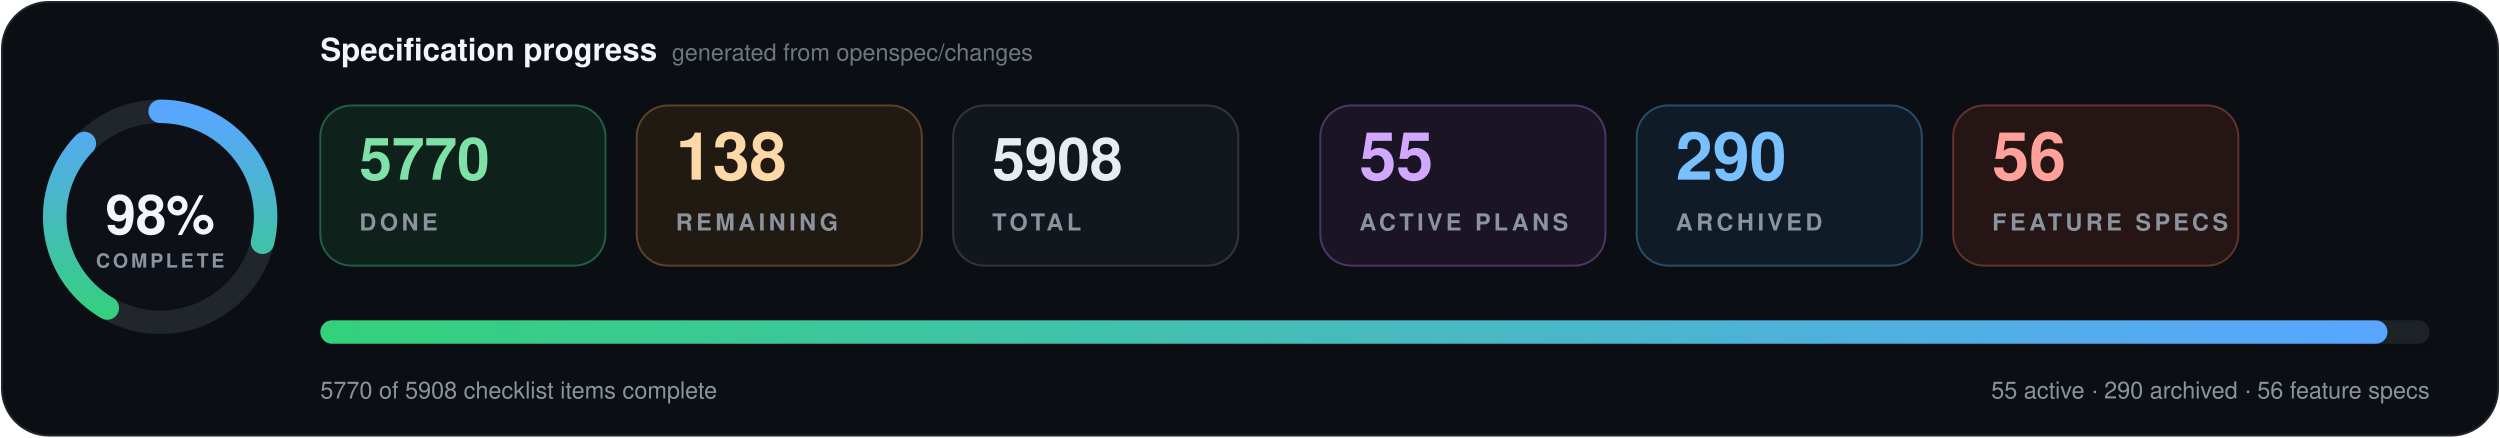
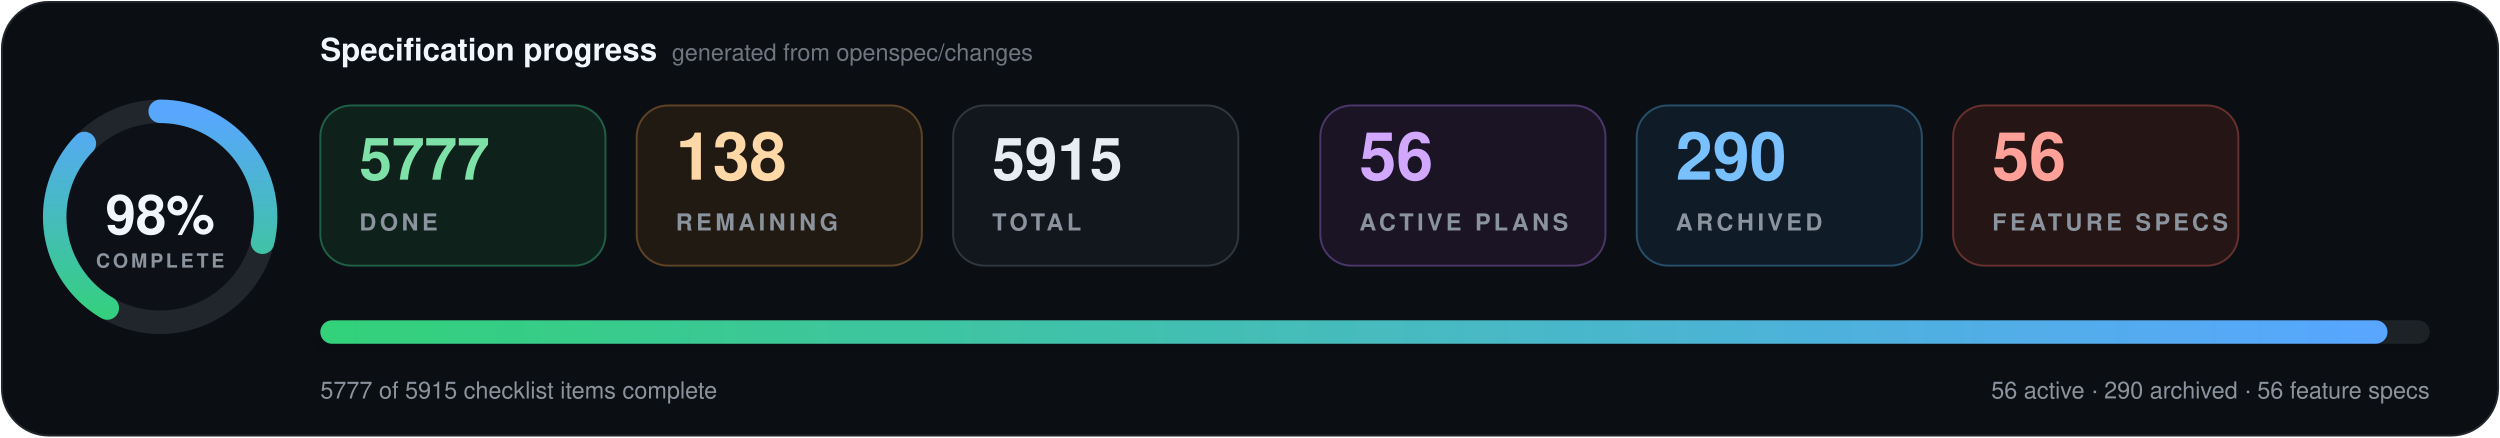
- <svg xmlns="http://www.w3.org/2000/svg" data-cache-version="1794668940" width="1280" height="224" viewBox="0 0 1280 224" role="img" aria-labelledby="title description" font-family="system-ui, -apple-system, BlinkMacSystemFont, 'Segoe UI', Helvetica, Arial, sans-serif" font-variant-numeric="tabular-nums">
+ <svg xmlns="http://www.w3.org/2000/svg" data-cache-version="1794672747" width="1280" height="224" viewBox="0 0 1280 224" role="img" aria-labelledby="title description" font-family="system-ui, -apple-system, BlinkMacSystemFont, 'Segoe UI', Helvetica, Arial, sans-serif" font-variant-numeric="tabular-nums">
  <defs>
    <linearGradient id="progress" x1="0" x2="1">
      <stop offset="0" stop-color="#33d17a" />
      <stop offset="1" stop-color="#58a6ff" />
    </linearGradient>
    <filter id="shadow" x="-10%" y="-20%" width="120%" height="150%">
      <feDropShadow dx="0" dy="7" stdDeviation="9" flood-color="#000" flood-opacity=".28" />
    </filter>
  </defs>
  <rect x="1" y="1" width="1278" height="222" rx="24" fill="#0b0f14" stroke="#21262d" />
  <g transform="translate(82 111)">
    <circle r="54" fill="#0d1117" stroke="#21262d" stroke-width="12" />
    <circle r="54" fill="none" stroke="url(#progress)" stroke-width="12" stroke-linecap="round" pathLength="100" stroke-dasharray="98 100" transform="rotate(-90)" />
    <text y="-1" text-anchor="middle" dominant-baseline="middle" fill="#f0f6fc" font-size="28" font-weight="800">98%</text>
    <text y="26" text-anchor="middle" fill="#8b949e" font-size="10" font-weight="700" letter-spacing="1.5">COMPLETE</text>
  </g>
  <text x="164" y="31" fill="#f0f6fc" font-size="16" font-weight="750">Specification progress</text>
  <text x="344" y="31" fill="#6e7681" font-size="12">generated from openspec/changes</text>
  <g transform="translate(164 54)">
    <rect width="146" height="82" rx="16" fill="#0f211b" stroke="#1f5f46" />
-     <text x="20" y="38" fill="#7ee2a8" font-size="30" font-weight="750">5770</text>
+     <text x="20" y="38" fill="#7ee2a8" font-size="30" font-weight="750">5777</text>
    <text x="20" y="64" fill="#8b949e" font-size="12" font-weight="700" letter-spacing="1.8">DONE</text>
  </g>
  <g transform="translate(326 54)">
    <rect width="146" height="82" rx="16" fill="#211a13" stroke="#5d4225" />
    <text x="20" y="38" fill="#ffd8a8" font-size="34" font-weight="750">138</text>
    <text x="20" y="64" fill="#8b949e" font-size="12" font-weight="700" letter-spacing="1.8">REMAINING</text>
  </g>
  <g transform="translate(488 54)">
    <rect width="146" height="82" rx="16" fill="#12171d" stroke="#30363d" />
-     <text x="20" y="38" fill="#e6edf3" font-size="30" font-weight="750">5908</text>
+     <text x="20" y="38" fill="#e6edf3" font-size="30" font-weight="750">5915</text>
    <text x="20" y="64" fill="#8b949e" font-size="12" font-weight="700" letter-spacing="1.8">TOTAL</text>
  </g>
  <g transform="translate(676 54)">
    <rect width="146" height="82" rx="16" fill="#1a1424" stroke="#4c3569" />
-     <text x="20" y="38" fill="#d2a8ff" font-size="34" font-weight="750">55</text>
+     <text x="20" y="38" fill="#d2a8ff" font-size="34" font-weight="750">56</text>
    <text x="20" y="64" fill="#8b949e" font-size="12" font-weight="700" letter-spacing="1.8">ACTIVE PLANS</text>
  </g>
  <g transform="translate(838 54)">
    <rect width="146" height="82" rx="16" fill="#0f1c27" stroke="#274d69" />
    <text x="20" y="38" fill="#79c0ff" font-size="34" font-weight="750">290</text>
    <text x="20" y="64" fill="#8b949e" font-size="12" font-weight="700" letter-spacing="1.8">ARCHIVED</text>
  </g>
  <g transform="translate(1000 54)">
    <rect width="146" height="82" rx="16" fill="#251514" stroke="#65302d" />
    <text x="20" y="38" fill="#ffa198" font-size="34" font-weight="750">56</text>
    <text x="20" y="64" fill="#8b949e" font-size="12" font-weight="700" letter-spacing="1.8">FEATURE SPECS</text>
  </g>
  <g filter="url(#shadow)">
    <rect x="164" y="164" width="1080" height="12" rx="6" fill="#1b2128" />
    <rect x="164" y="164" width="1058.4" height="12" rx="6" fill="url(#progress)" />
  </g>
-   <text x="164" y="204" fill="#8b949e" font-size="12">5770 of 5908 checklist items complete</text>
-   <text x="1244" y="204" text-anchor="end" fill="#8b949e" font-size="12">55 active · 290 archived · 56 feature specs</text>
+   <text x="164" y="204" fill="#8b949e" font-size="12">5777 of 5915 checklist items complete</text>
+   <text x="1244" y="204" text-anchor="end" fill="#8b949e" font-size="12">56 active · 290 archived · 56 feature specs</text>
</svg>
